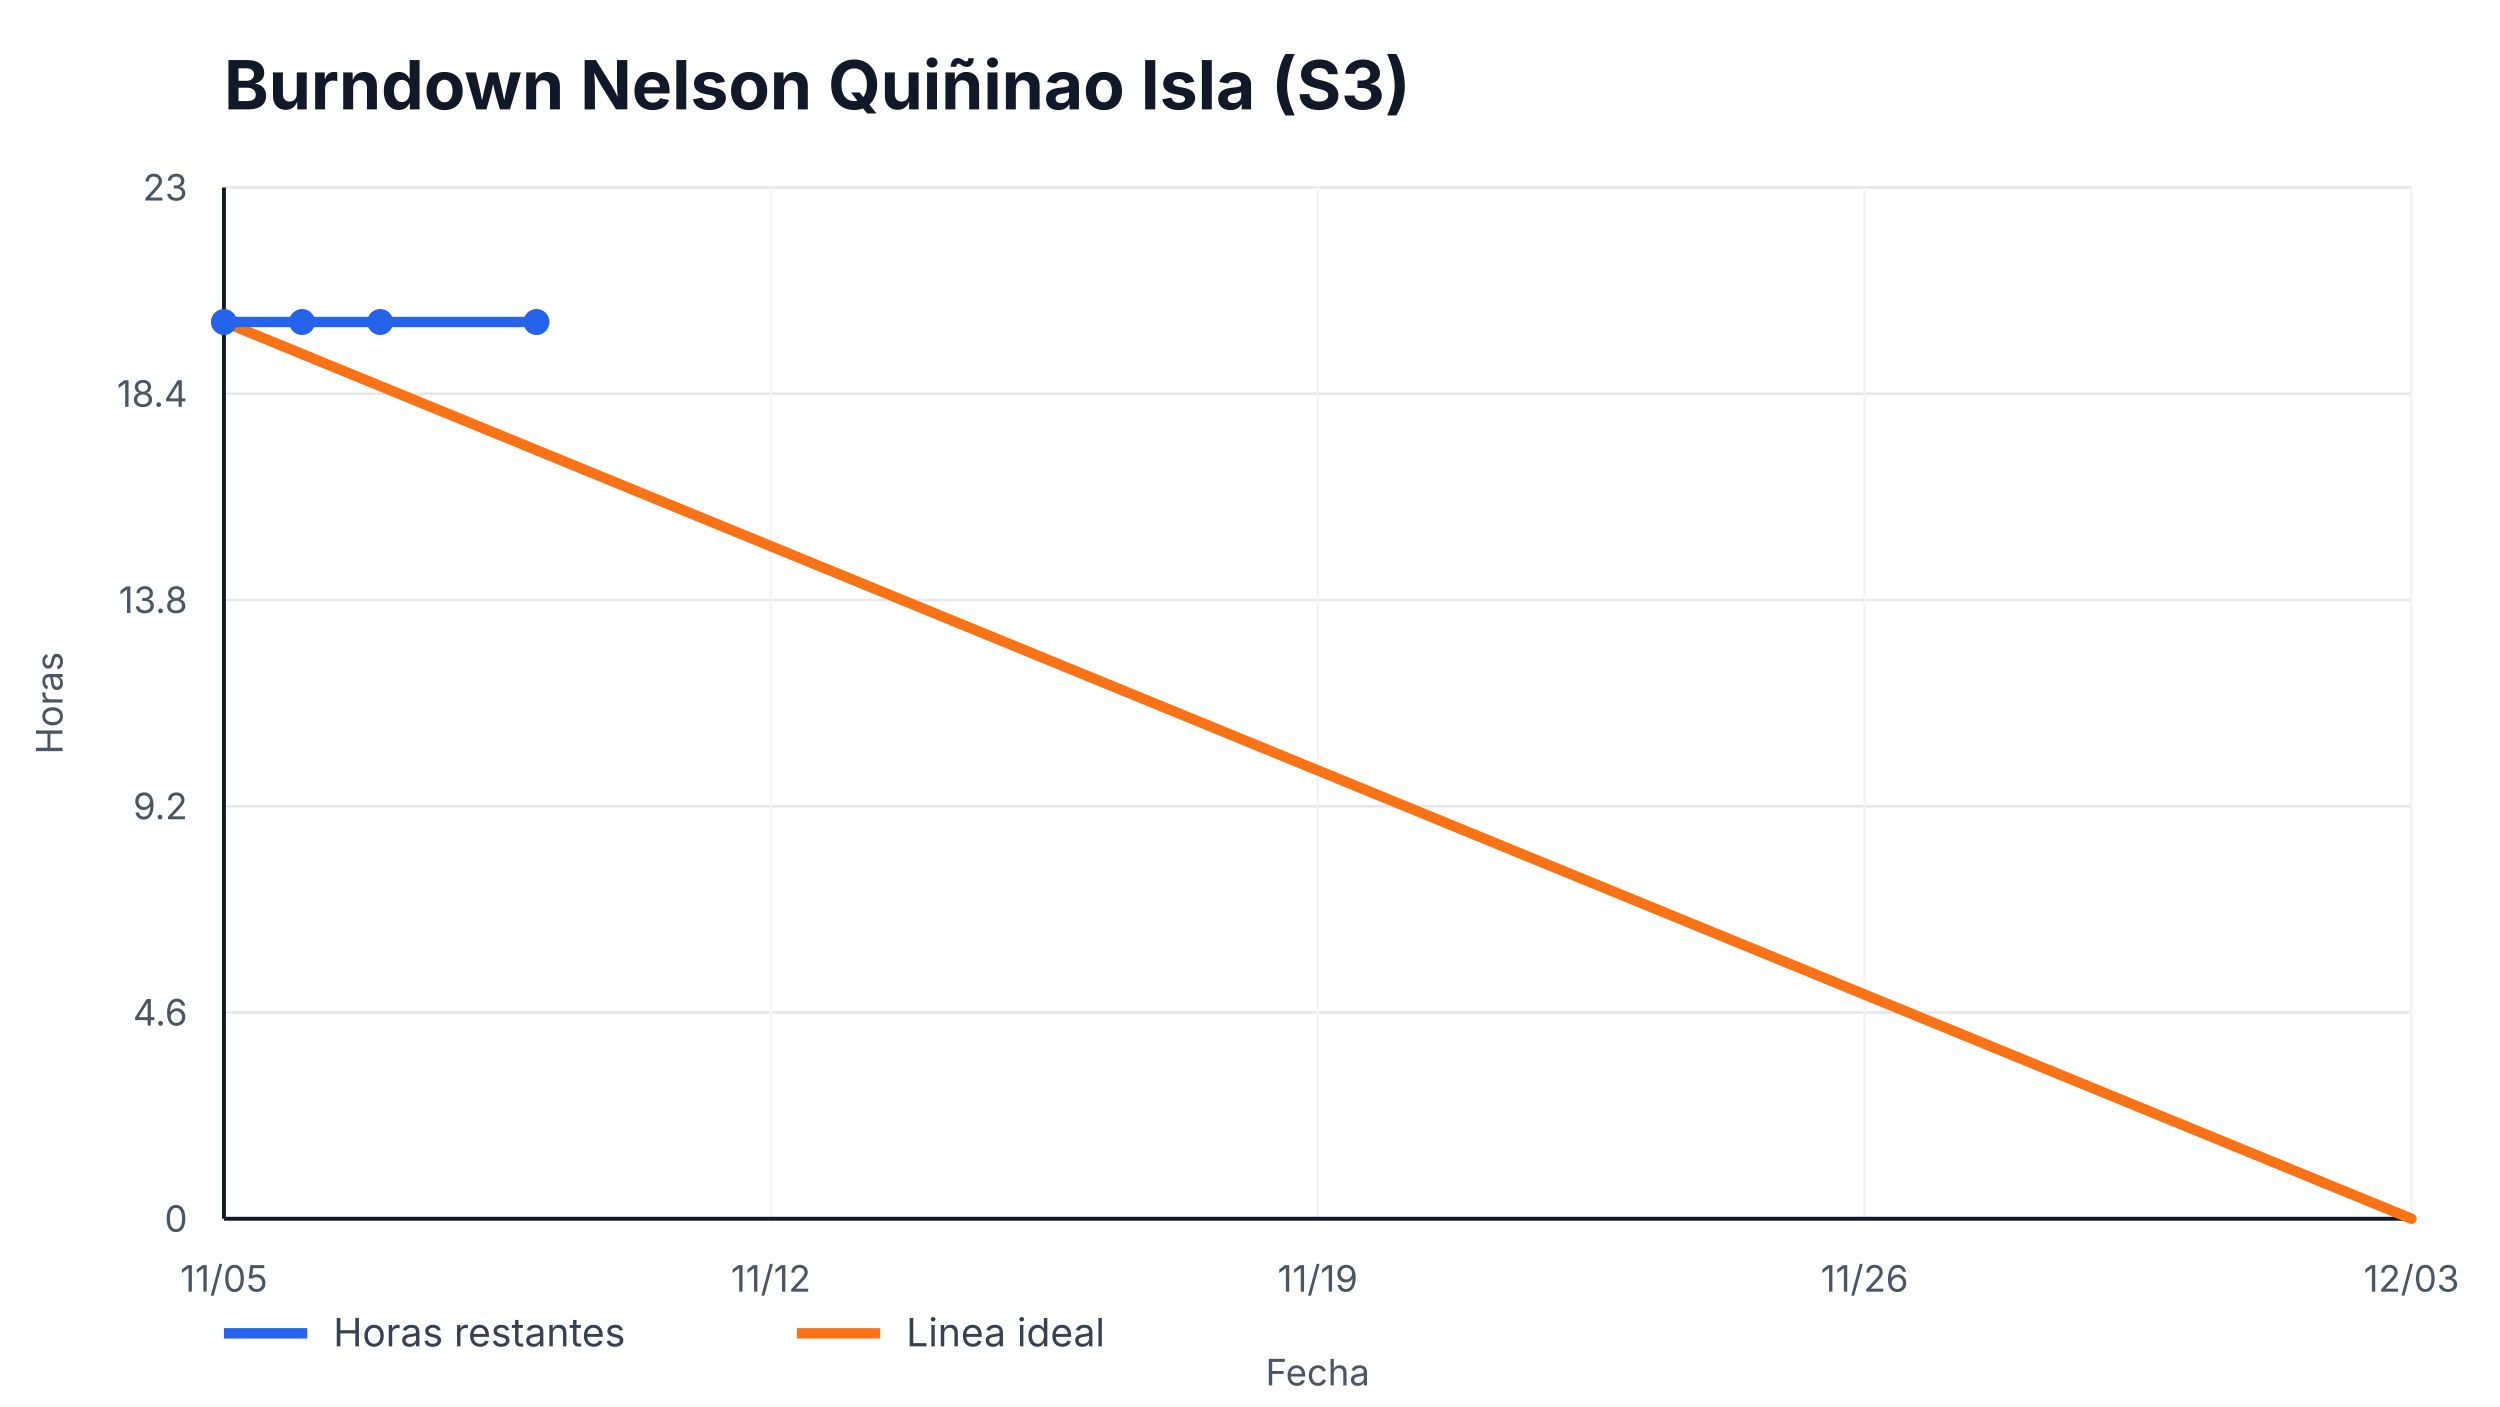
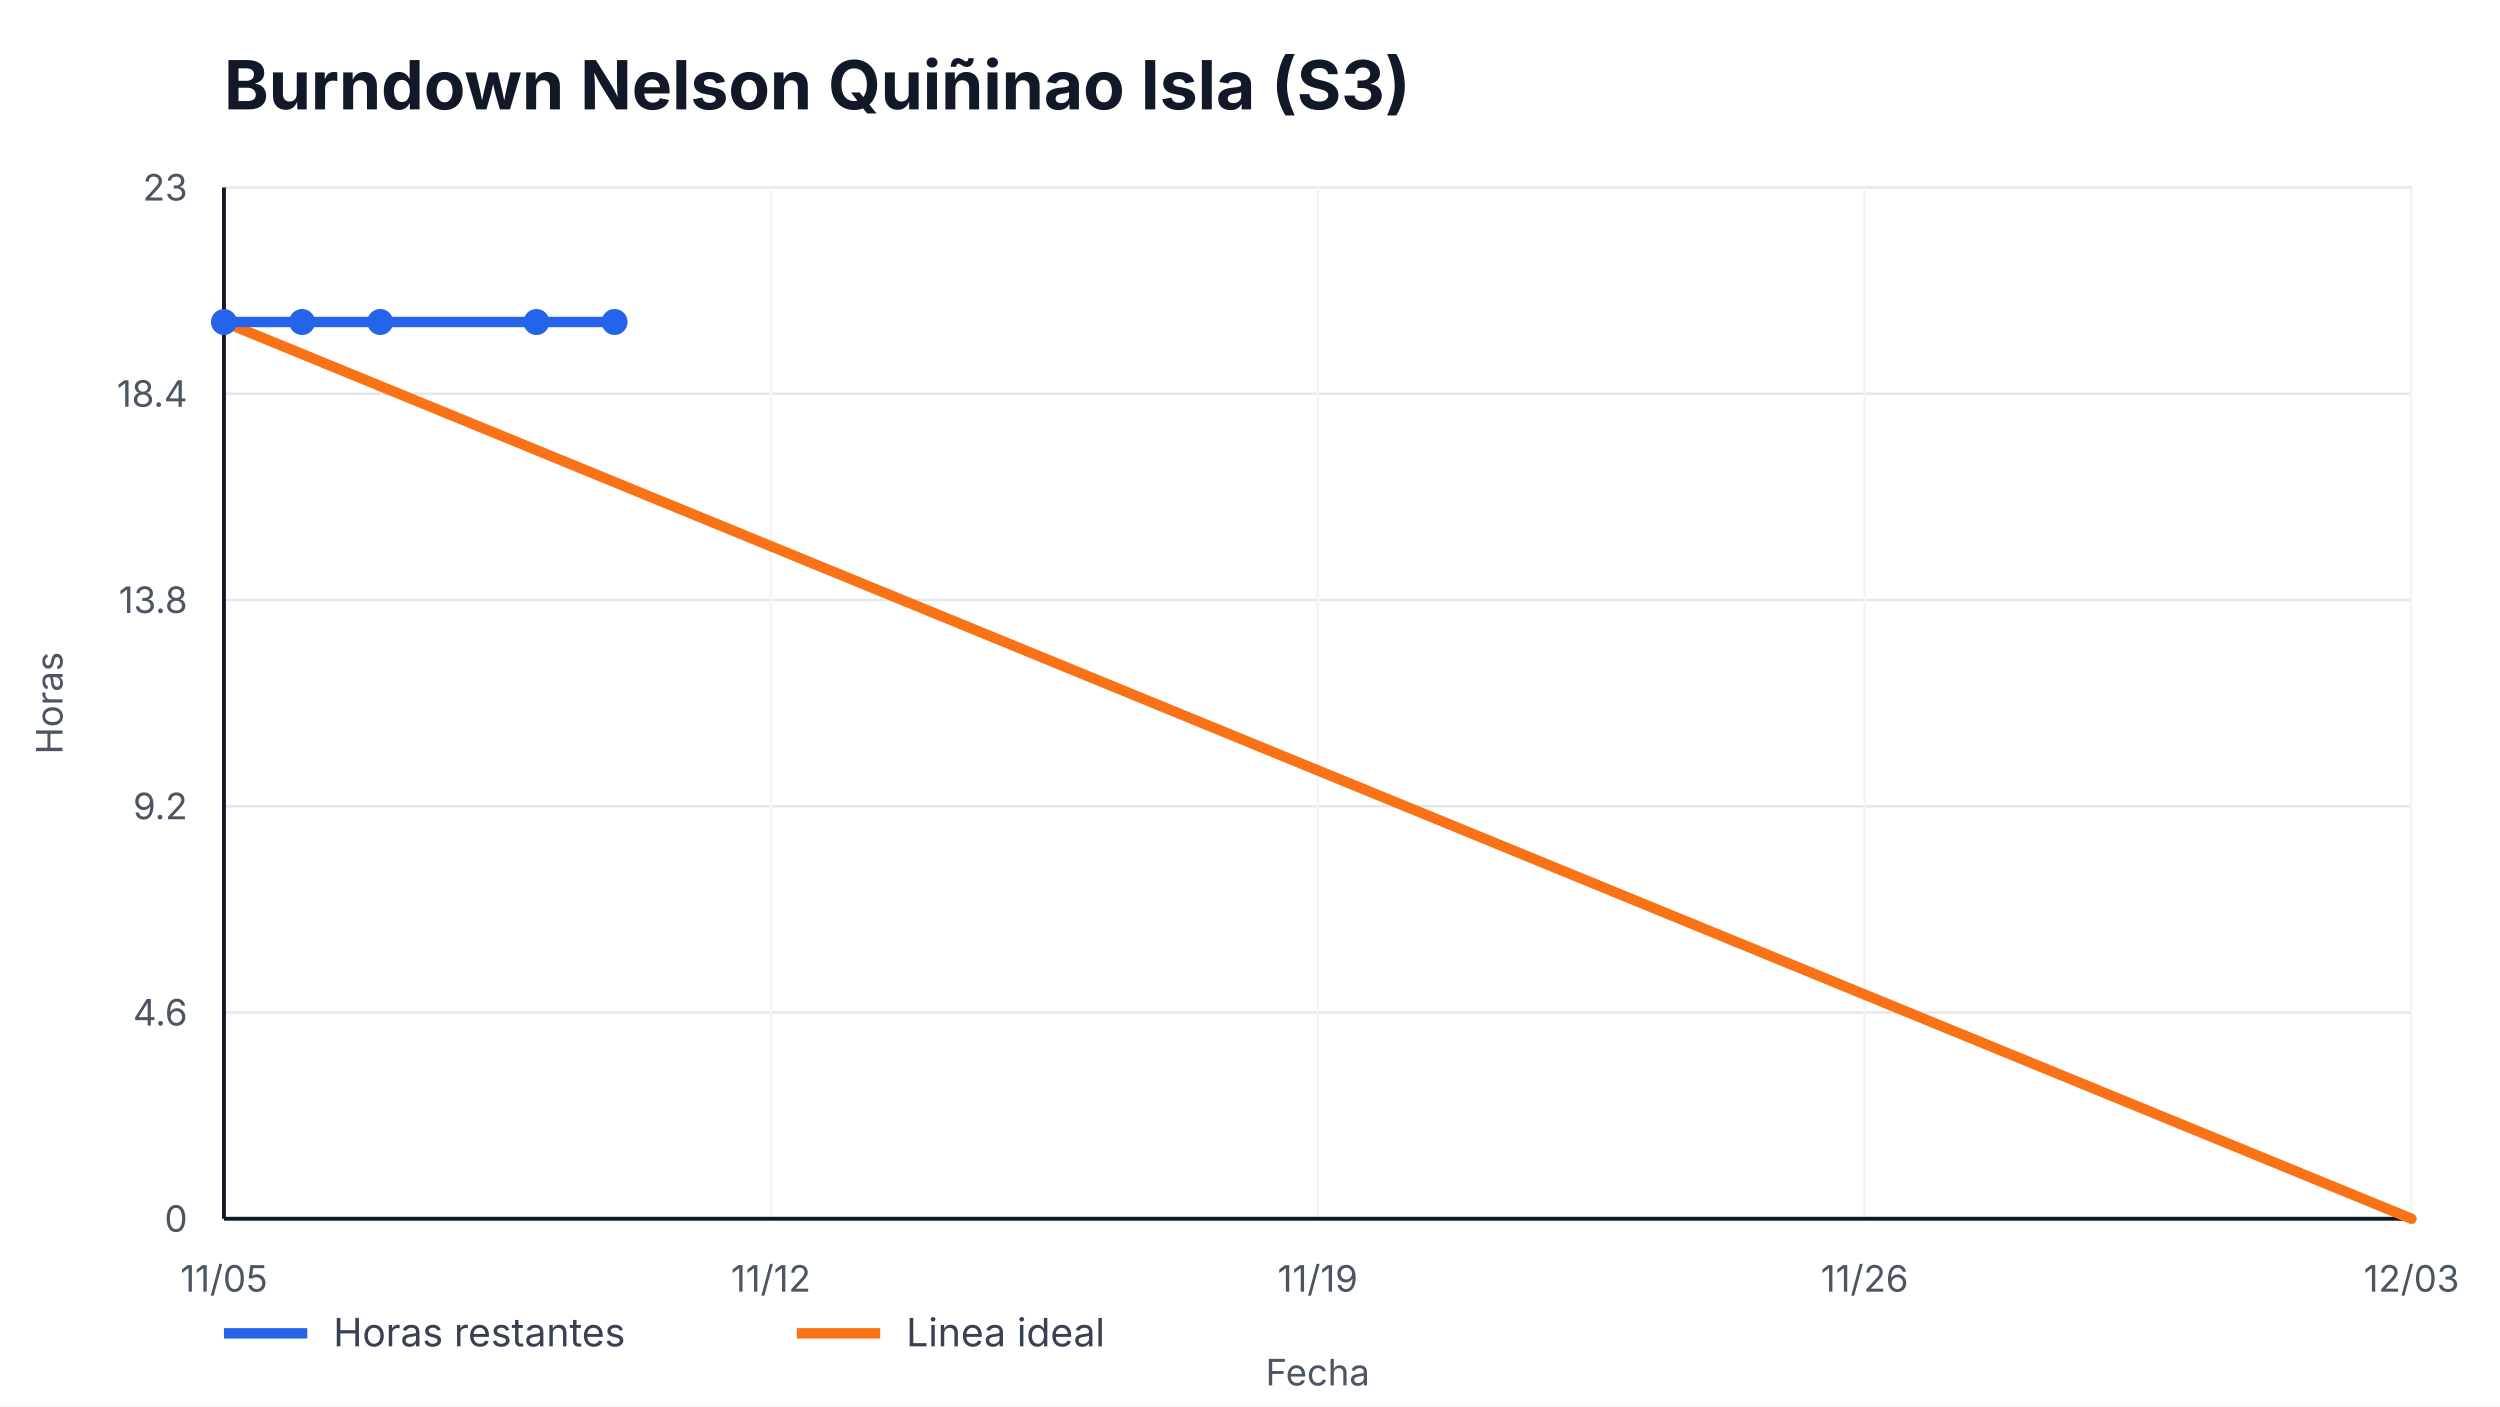
<svg xmlns="http://www.w3.org/2000/svg" width="960" height="540" viewBox="0 0 960 540" role="img" aria-label="Burndown Nelson Quiñinao Isla (S3)">
  <style>
    text { font-family: -apple-system, BlinkMacSystemFont, "Segoe UI", sans-serif; fill: #111827; }
    .title { font-size: 26px; font-weight: 700; }
    .axis { font-size: 14px; fill: #4b5563; }
    .legend { font-size: 15px; fill: #374151; }
    .overrun { font-size: 14px; font-weight: 700; fill: #b91c1c; }
  </style>
  <rect width="100%" height="100%" fill="#ffffff" />
  <text x="86" y="42" class="title">Burndown Nelson Quiñinao Isla (S3)</text>
  <g>
    <line x1="86" y1="468.00" x2="926" y2="468.00" stroke="#e5e7eb" />
    <line x1="86" y1="388.80" x2="926" y2="388.80" stroke="#e5e7eb" />
    <line x1="86" y1="309.60" x2="926" y2="309.60" stroke="#e5e7eb" />
    <line x1="86" y1="230.40" x2="926" y2="230.40" stroke="#e5e7eb" />
    <line x1="86" y1="151.20" x2="926" y2="151.20" stroke="#e5e7eb" />
    <line x1="86" y1="72.00" x2="926" y2="72.00" stroke="#e5e7eb" />
  </g>
  <g>
    <line x1="86.00" y1="72" x2="86.00" y2="468" stroke="#f3f4f6" />
    <text x="86.00" y="496" text-anchor="middle" class="axis">11/05</text>
    <line x1="296.00" y1="72" x2="296.00" y2="468" stroke="#f3f4f6" />
    <text x="296.00" y="496" text-anchor="middle" class="axis">11/12</text>
    <line x1="506.00" y1="72" x2="506.00" y2="468" stroke="#f3f4f6" />
    <text x="506.00" y="496" text-anchor="middle" class="axis">11/19</text>
    <line x1="716.00" y1="72" x2="716.00" y2="468" stroke="#f3f4f6" />
    <text x="716.00" y="496" text-anchor="middle" class="axis">11/26</text>
    <line x1="926.00" y1="72" x2="926.00" y2="468" stroke="#f3f4f6" />
    <text x="926.00" y="496" text-anchor="middle" class="axis">12/03</text>
  </g>
  <line x1="86" y1="468" x2="926" y2="468" stroke="#111827" stroke-width="1.5" />
  <line x1="86" y1="72" x2="86" y2="468" stroke="#111827" stroke-width="1.5" />
  <g>
    <text x="72" y="473.00" text-anchor="end" class="axis">0</text>
    <text x="72" y="393.80" text-anchor="end" class="axis">4.6</text>
    <text x="72" y="314.60" text-anchor="end" class="axis">9.2</text>
    <text x="72" y="235.40" text-anchor="end" class="axis">13.8</text>
    <text x="72" y="156.20" text-anchor="end" class="axis">18.4</text>
    <text x="72" y="77.00" text-anchor="end" class="axis">23</text>
  </g>
  <polyline points="86.00,123.65 926.00,468.00" fill="none" stroke="#f97316" stroke-width="4" stroke-linecap="round" />
-   <polyline points="86.00,123.65 116.00,123.65 146.00,123.65 206.00,123.65" fill="none" stroke="#2563eb" stroke-width="4" stroke-linecap="round" stroke-linejoin="round" />
+   <polyline points="86.00,123.65 116.00,123.65 146.00,123.65 206.00,123.65 236.00,123.65" fill="none" stroke="#2563eb" stroke-width="4" stroke-linecap="round" stroke-linejoin="round" />
  <g>
    <circle cx="86.00" cy="123.65" r="5" fill="#2563eb" />
    <circle cx="116.00" cy="123.65" r="5" fill="#2563eb" />
    <circle cx="146.00" cy="123.65" r="5" fill="#2563eb" />
    <circle cx="206.00" cy="123.65" r="5" fill="#2563eb" />
+     <circle cx="236.00" cy="123.65" r="5" fill="#2563eb" />
  </g>
  <line x1="86" y1="512" x2="118" y2="512" stroke="#2563eb" stroke-width="4" />
  <text x="128" y="517" class="legend">Horas restantes</text>
  <line x1="306" y1="512" x2="338" y2="512" stroke="#f97316" stroke-width="4" />
  <text x="348" y="517" class="legend">Linea ideal</text>
  <text x="506.0" y="532" text-anchor="middle" class="axis">Fecha</text>
  <text x="24" y="270.0" transform="rotate(-90 24,270.0)" text-anchor="middle" class="axis">Horas</text>
</svg>
